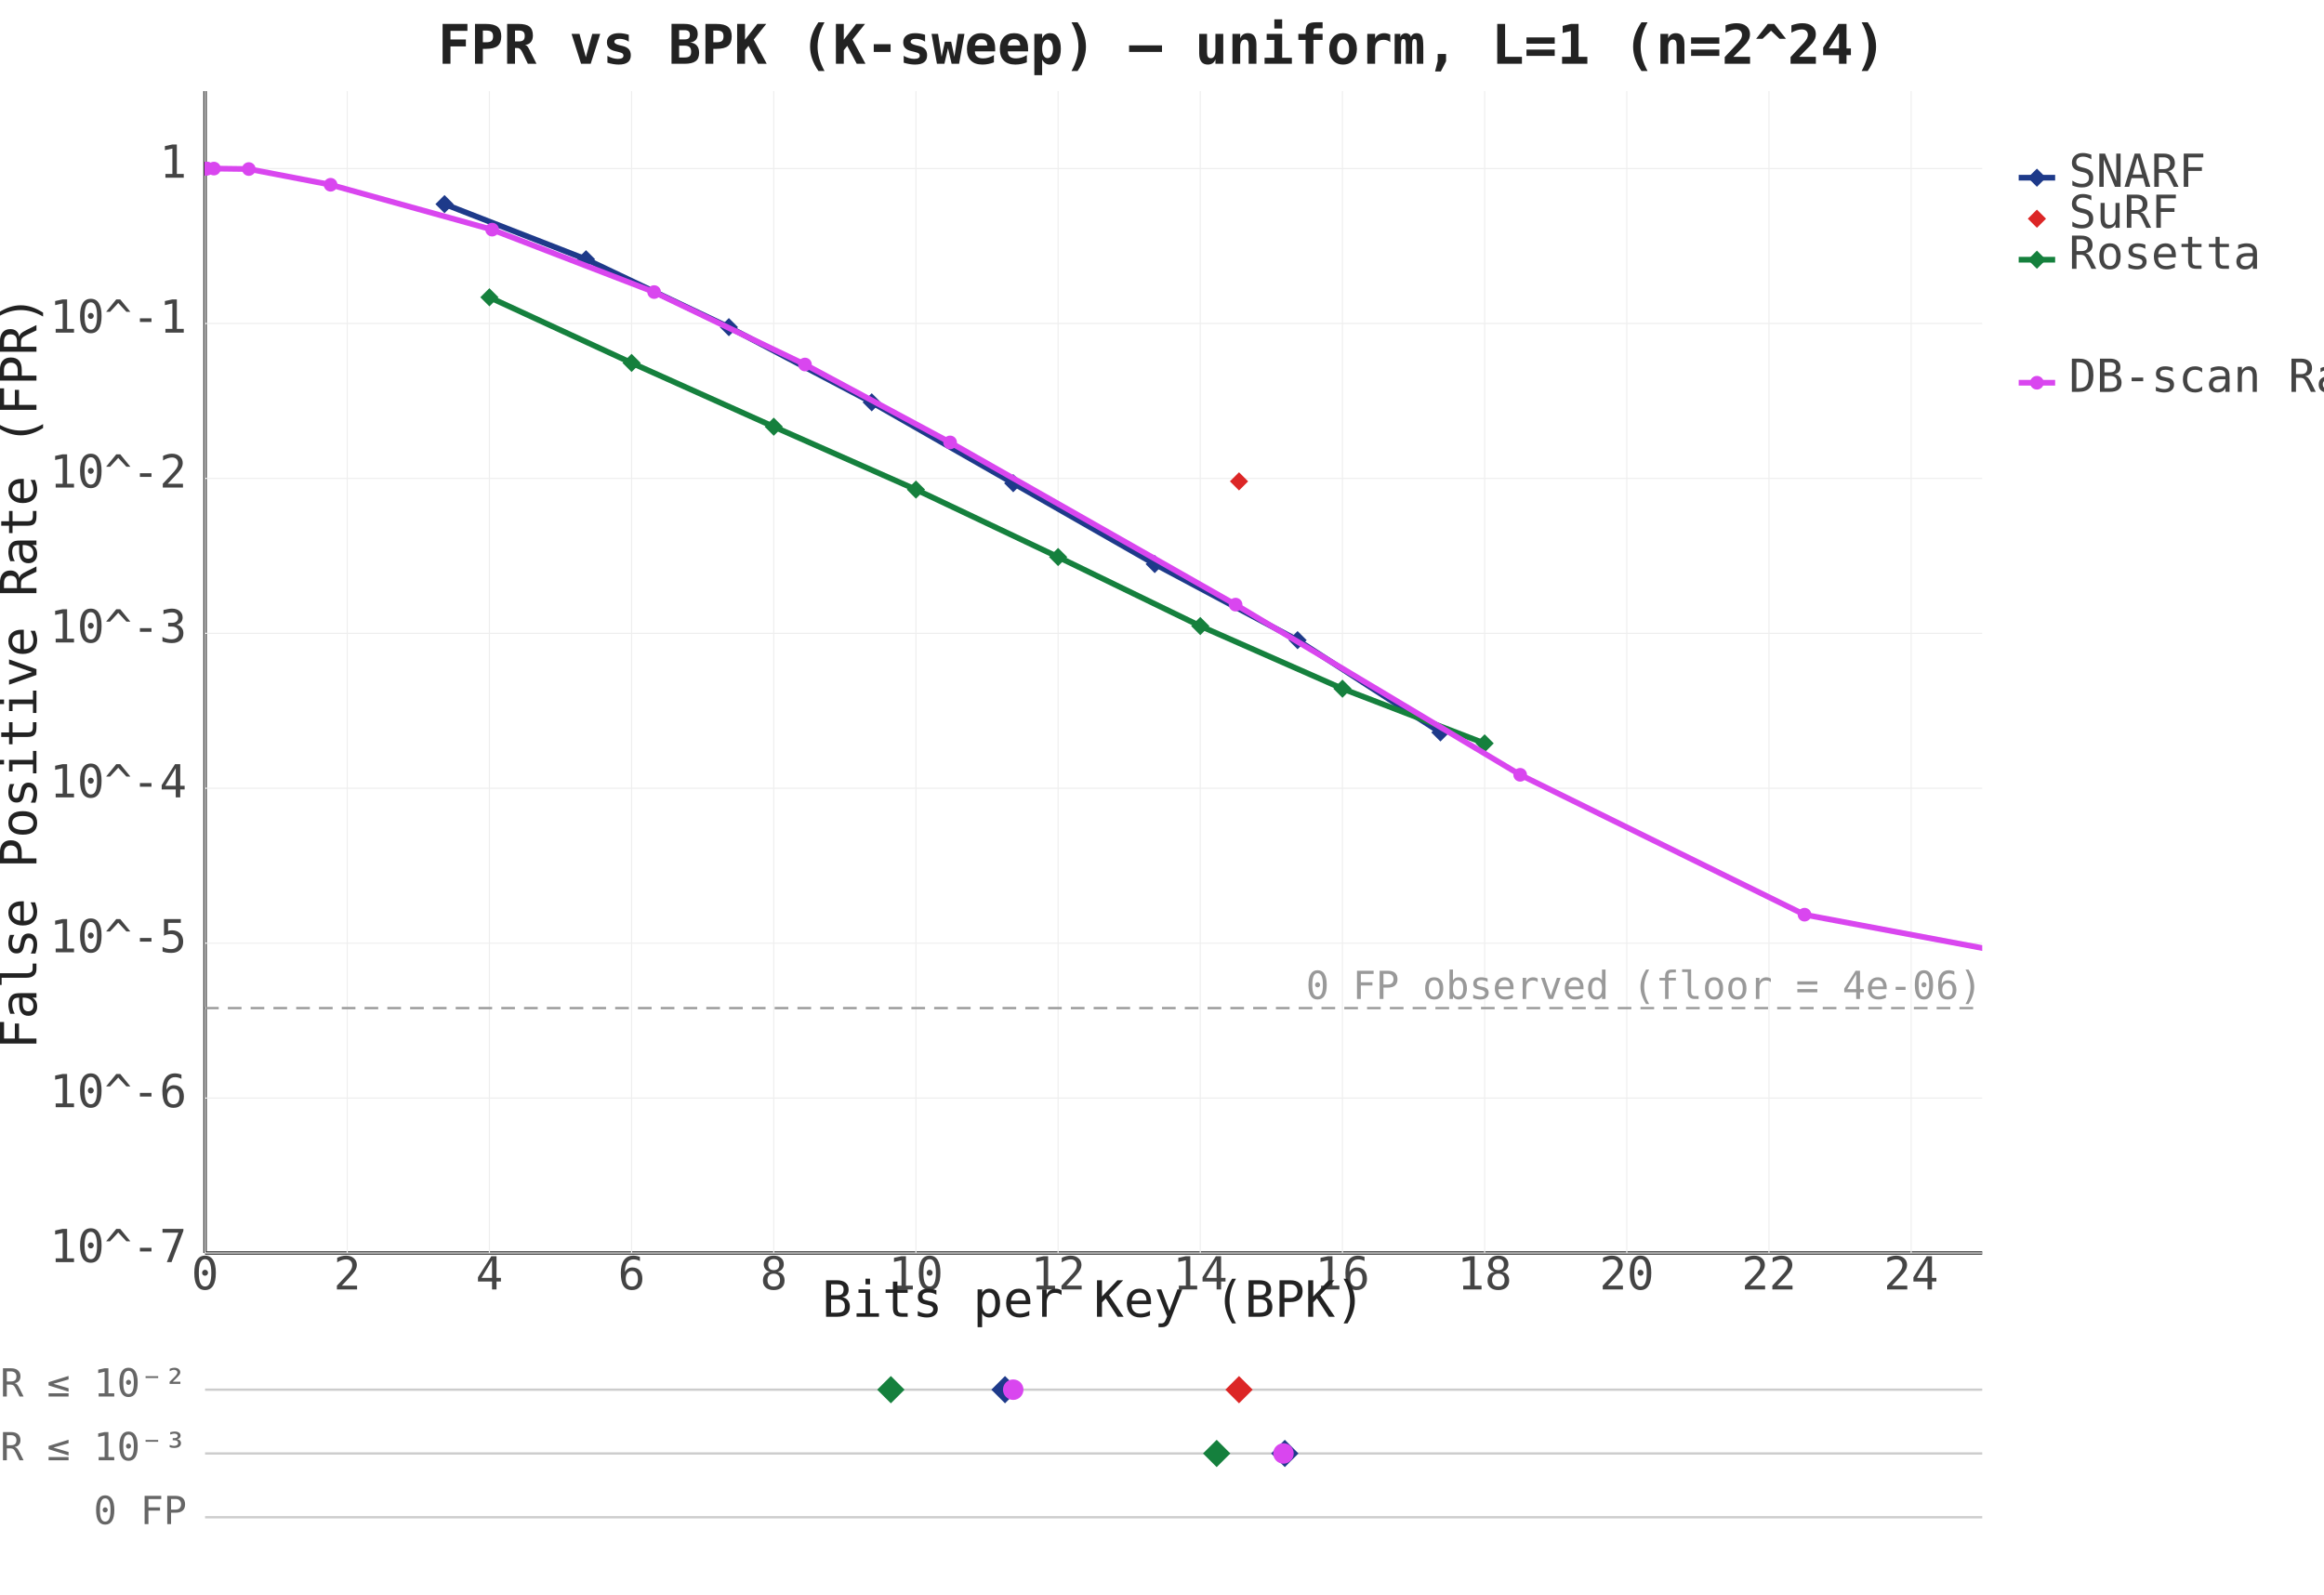
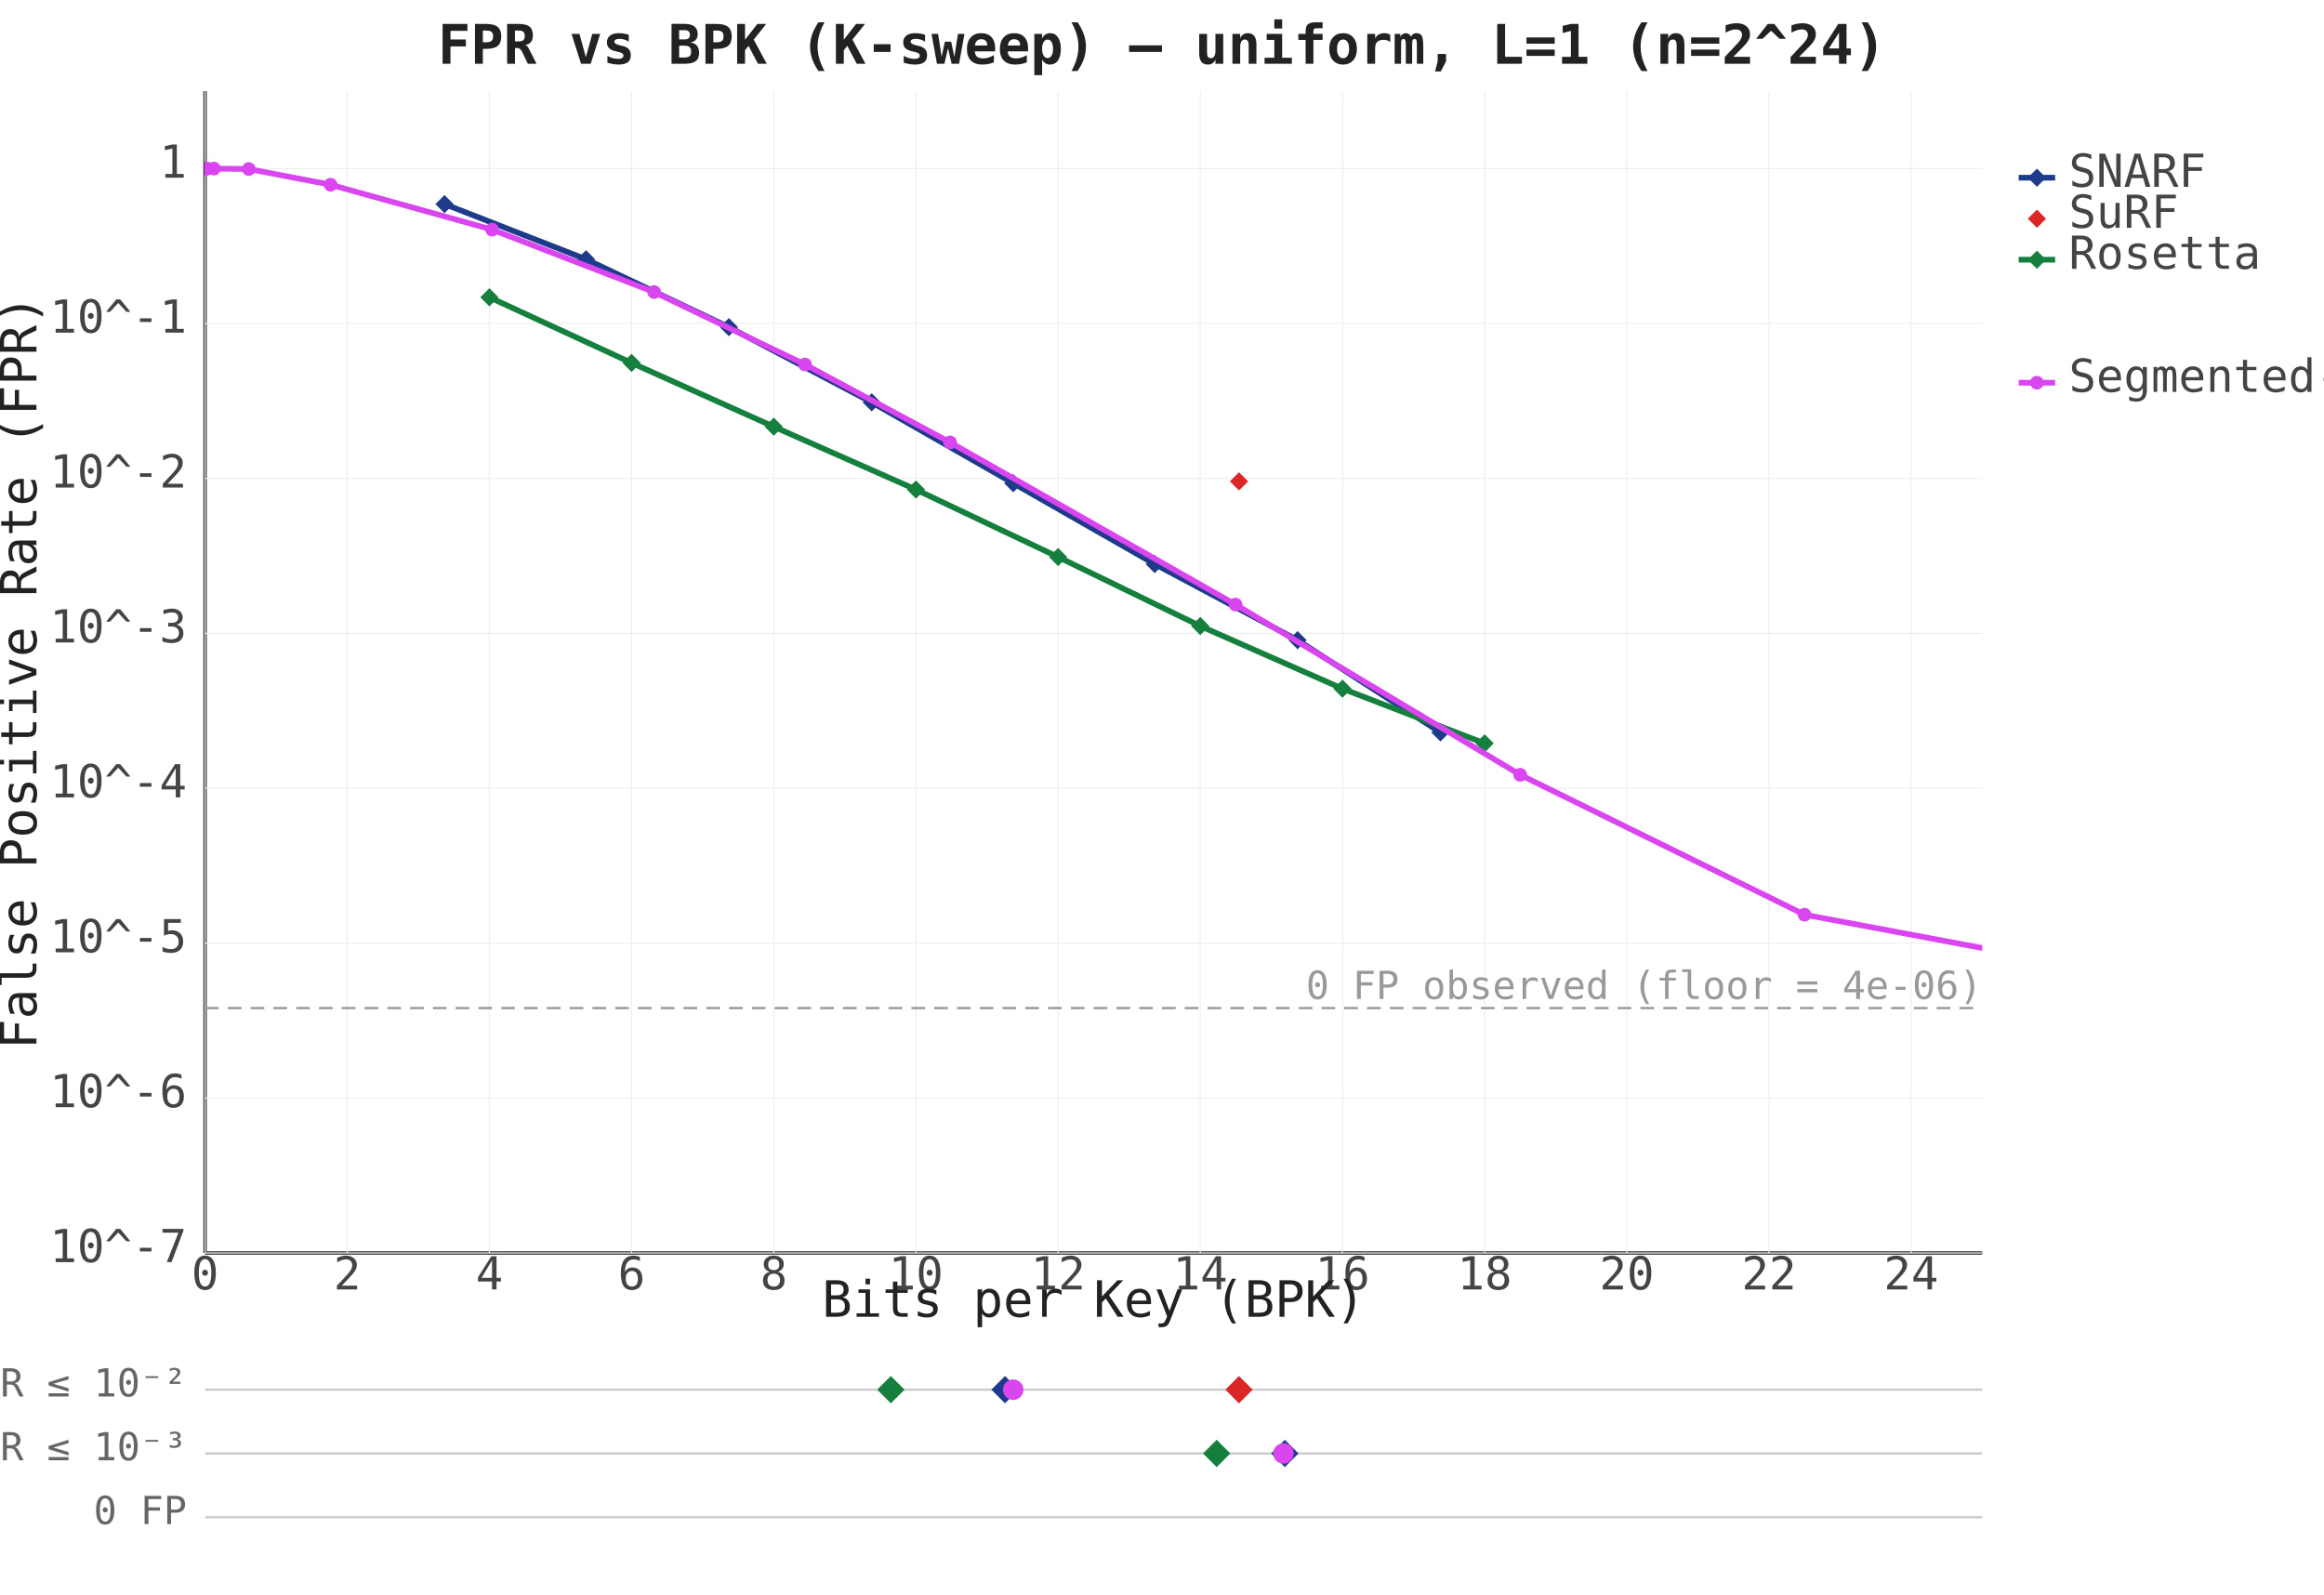
<svg xmlns="http://www.w3.org/2000/svg" width="1020" height="700" viewBox="0 0 1020 700">
  <defs>
    <clipPath id="plot-region">
      <rect x="90.0" y="40.0" width="780.0" height="510.0" />
    </clipPath>
  </defs>
  <style>text{font-family:Menlo,Monaco,monospace;font-size:22px;fill:#222} .axis{stroke:#333;stroke-width:1.5} .grid{stroke:#eee;stroke-width:0.5} .label{font-size:20px;fill:#444}</style>
  <text x="510" y="28" text-anchor="middle" style="font-size:24px;font-weight:bold">FPR vs BPK (K-sweep) — uniform, L=1 (n=2^24)</text>
  <line class="axis" x1="90.0" y1="550.0" x2="870.0" y2="550.0" />
  <line class="axis" x1="90.0" y1="40.0" x2="90.0" y2="550.0" />
  <line class="grid" x1="90.0" y1="550.0" x2="870.0" y2="550.0" />
  <text class="label" x="82.0" y="554.0" text-anchor="end">10^-7</text>
  <line class="grid" x1="90.0" y1="482.0" x2="870.0" y2="482.0" />
  <text class="label" x="82.0" y="486.0" text-anchor="end">10^-6</text>
  <line class="grid" x1="90.0" y1="414.0" x2="870.0" y2="414.0" />
  <text class="label" x="82.0" y="418.0" text-anchor="end">10^-5</text>
  <line class="grid" x1="90.0" y1="346.0" x2="870.0" y2="346.0" />
  <text class="label" x="82.0" y="350.0" text-anchor="end">10^-4</text>
  <line class="grid" x1="90.0" y1="278.0" x2="870.0" y2="278.0" />
  <text class="label" x="82.0" y="282.0" text-anchor="end">10^-3</text>
  <line class="grid" x1="90.0" y1="210.0" x2="870.0" y2="210.0" />
  <text class="label" x="82.0" y="214.0" text-anchor="end">10^-2</text>
  <line class="grid" x1="90.0" y1="142.0" x2="870.0" y2="142.0" />
  <text class="label" x="82.0" y="146.0" text-anchor="end">10^-1</text>
  <line class="grid" x1="90.0" y1="74.0" x2="870.0" y2="74.0" />
  <text class="label" x="82.0" y="78.0" text-anchor="end">1</text>
  <line class="grid" x1="90.0" y1="40.0" x2="90.0" y2="550.0" />
  <text class="label" x="90.0" y="566.0" text-anchor="middle">0</text>
  <line class="grid" x1="152.4" y1="40.0" x2="152.4" y2="550.0" />
  <text class="label" x="152.4" y="566.0" text-anchor="middle">2</text>
  <line class="grid" x1="214.8" y1="40.0" x2="214.8" y2="550.0" />
  <text class="label" x="214.8" y="566.0" text-anchor="middle">4</text>
  <line class="grid" x1="277.2" y1="40.0" x2="277.2" y2="550.0" />
  <text class="label" x="277.2" y="566.0" text-anchor="middle">6</text>
  <line class="grid" x1="339.6" y1="40.0" x2="339.6" y2="550.0" />
  <text class="label" x="339.6" y="566.0" text-anchor="middle">8</text>
  <line class="grid" x1="402.0" y1="40.0" x2="402.0" y2="550.0" />
  <text class="label" x="402.0" y="566.0" text-anchor="middle">10</text>
  <line class="grid" x1="464.4" y1="40.0" x2="464.4" y2="550.0" />
  <text class="label" x="464.4" y="566.0" text-anchor="middle">12</text>
  <line class="grid" x1="526.8" y1="40.0" x2="526.8" y2="550.0" />
  <text class="label" x="526.8" y="566.0" text-anchor="middle">14</text>
  <line class="grid" x1="589.2" y1="40.0" x2="589.2" y2="550.0" />
  <text class="label" x="589.2" y="566.0" text-anchor="middle">16</text>
  <line class="grid" x1="651.6" y1="40.0" x2="651.6" y2="550.0" />
  <text class="label" x="651.6" y="566.0" text-anchor="middle">18</text>
  <line class="grid" x1="714.0" y1="40.0" x2="714.0" y2="550.0" />
  <text class="label" x="714.0" y="566.0" text-anchor="middle">20</text>
  <line class="grid" x1="776.4" y1="40.0" x2="776.4" y2="550.0" />
  <text class="label" x="776.4" y="566.0" text-anchor="middle">22</text>
  <line class="grid" x1="838.8" y1="40.0" x2="838.8" y2="550.0" />
  <text class="label" x="838.8" y="566.0" text-anchor="middle">24</text>
  <line x1="90.0" y1="442.5" x2="870.0" y2="442.5" stroke="#999" stroke-width="1" stroke-dasharray="6,4" />
  <text x="870.0" y="438.5" text-anchor="end" style="font-size:17px;fill:#999">0 FP observed (floor = 4e-06)</text>
  <g clip-path="url(#plot-region)">
    <polyline fill="none" stroke="#1e3a8a" stroke-width="2.5" points="195.1,89.6 257.2,113.8 319.9,143.6 382.6,176.6 444.7,212.1 506.8,247.6 569.5,281.0 632.2,321.5" />
    <polygon points="195.1,85.6 199.1,89.6 195.1,93.6 191.1,89.6" fill="#1e3a8a" />
    <polygon points="257.2,109.8 261.2,113.8 257.2,117.8 253.2,113.8" fill="#1e3a8a" />
    <polygon points="319.9,139.6 323.9,143.6 319.9,147.6 315.9,143.6" fill="#1e3a8a" />
    <polygon points="382.6,172.6 386.6,176.6 382.6,180.6 378.6,176.6" fill="#1e3a8a" />
    <polygon points="444.7,208.1 448.7,212.1 444.7,216.1 440.7,212.1" fill="#1e3a8a" />
    <polygon points="506.8,243.6 510.8,247.6 506.8,251.6 502.8,247.6" fill="#1e3a8a" />
    <polygon points="569.5,277.0 573.5,281.0 569.5,285.0 565.5,281.0" fill="#1e3a8a" />
    <polygon points="632.2,317.5 636.2,321.5 632.2,325.5 628.2,321.5" fill="#1e3a8a" />
    <polygon points="543.8,207.3 547.8,211.3 543.8,215.3 539.8,211.3" fill="#dc2626" />
    <polygon points="1426.1,128.9 1430.1,132.9 1426.1,136.9 1422.1,132.9" fill="#dc2626" />
    <polygon points="1426.1,288.8 1430.1,292.8 1426.1,296.8 1422.1,292.8" fill="#dc2626" />
    <polygon points="1550.9,128.9 1554.9,132.9 1550.9,136.9 1546.9,132.9" fill="#dc2626" />
    <polygon points="1550.9,367.6 1554.9,371.6 1550.9,375.6 1546.9,371.6" fill="#dc2626" />
    <polygon points="1675.7,128.9 1679.7,132.9 1675.7,136.9 1671.7,132.9" fill="#dc2626" />
    <polygon points="1675.7,418.0 1679.7,422.0 1675.7,426.0 1671.7,422.0" fill="#dc2626" />
    <polyline fill="none" stroke="#15803d" stroke-width="2.5" points="214.8,130.5 277.2,159.3 339.6,187.3 402.0,214.9 464.4,244.5 526.8,274.8 589.2,302.3 651.6,326.3" />
    <polygon points="214.8,126.5 218.8,130.5 214.8,134.5 210.8,130.5" fill="#15803d" />
    <polygon points="277.2,155.3 281.2,159.3 277.2,163.3 273.2,159.3" fill="#15803d" />
    <polygon points="339.6,183.3 343.6,187.3 339.6,191.3 335.6,187.3" fill="#15803d" />
    <polygon points="402.0,210.9 406.0,214.9 402.0,218.9 398.0,214.9" fill="#15803d" />
    <polygon points="464.4,240.5 468.4,244.5 464.4,248.5 460.4,244.5" fill="#15803d" />
    <polygon points="526.8,270.8 530.8,274.8 526.8,278.8 522.8,274.8" fill="#15803d" />
    <polygon points="589.2,298.3 593.2,302.3 589.2,306.3 585.2,302.3" fill="#15803d" />
    <polygon points="651.6,322.3 655.6,326.3 651.6,330.3 647.6,326.3" fill="#15803d" />
    <polyline fill="none" stroke="#d946ef" stroke-width="2.5" points="90.0,74.0 90.0,74.0 90.0,74.0 90.0,74.0 90.0,74.0 90.1,74.0 90.2,74.0 91.0,74.0 93.9,74.0 109.2,74.2 145.1,81.1 216.0,100.8 287.1,128.2 353.3,160.0 417.0,194.2 542.3,265.4 667.2,340.1 792.0,401.5 901.2,422.0" />
    <circle cx="90.0" cy="74.0" r="3" fill="#d946ef" />
    <circle cx="90.0" cy="74.0" r="3" fill="#d946ef" />
    <circle cx="90.0" cy="74.0" r="3" fill="#d946ef" />
    <circle cx="90.0" cy="74.0" r="3" fill="#d946ef" />
    <circle cx="90.0" cy="74.0" r="3" fill="#d946ef" />
    <circle cx="90.1" cy="74.0" r="3" fill="#d946ef" />
    <circle cx="90.2" cy="74.0" r="3" fill="#d946ef" />
    <circle cx="91.0" cy="74.0" r="3" fill="#d946ef" />
    <circle cx="93.9" cy="74.0" r="3" fill="#d946ef" />
    <circle cx="109.2" cy="74.2" r="3" fill="#d946ef" />
    <circle cx="145.1" cy="81.1" r="3" fill="#d946ef" />
    <circle cx="216.0" cy="100.8" r="3" fill="#d946ef" />
    <circle cx="287.1" cy="128.2" r="3" fill="#d946ef" />
    <circle cx="353.3" cy="160.0" r="3" fill="#d946ef" />
    <circle cx="417.0" cy="194.2" r="3" fill="#d946ef" />
    <circle cx="542.3" cy="265.4" r="3" fill="#d946ef" />
    <circle cx="667.2" cy="340.1" r="3" fill="#d946ef" />
    <circle cx="792.0" cy="401.5" r="3" fill="#d946ef" />
    <circle cx="901.2" cy="422.0" r="3" fill="#d946ef" />
  </g>
  <line x1="886" y1="78" x2="902" y2="78" stroke="#1e3a8a" stroke-width="2.5" />
  <polygon points="894.0,74.0 898.0,78.0 894.0,82.0 890.0,78.0" fill="#1e3a8a" />
  <text class="label" x="908" y="82">SNARF</text>
  <polygon points="894.0,92.0 898.0,96.0 894.0,100.0 890.0,96.0" fill="#dc2626" />
  <text class="label" x="908" y="100">SuRF</text>
  <line x1="886" y1="114" x2="902" y2="114" stroke="#15803d" stroke-width="2.5" />
  <polygon points="894.0,110.0 898.0,114.0 894.0,118.0 890.0,114.0" fill="#15803d" />
  <text class="label" x="908" y="118">Rosetta</text>
  <line x1="886" y1="168" x2="902" y2="168" stroke="#d946ef" stroke-width="2.5" />
  <circle cx="894.0" cy="168.0" r="3" fill="#d946ef" />
-   <text class="label" x="908" y="172">DB-scan Range Filter</text>
+   <text class="label" x="908" y="172">Segmented-ARE</text>
  <text x="480" y="578" text-anchor="middle">Bits per Key (BPK)</text>
  <text transform="translate(16,295) rotate(-90)" text-anchor="middle">False Positive Rate (FPR)</text>
  <line x1="90.0" y1="610.0" x2="870.0" y2="610.0" stroke="#ccc" stroke-width="1" />
  <text x="82.0" y="613.0" text-anchor="end" style="font-size:17px;fill:#666">FPR ≤ 10⁻²</text>
  <g transform="translate(441.1,610.0) scale(1.5) translate(-441.1,-610.0)">
    <polygon points="441.1,606.0 445.1,610.0 441.1,614.0 437.1,610.0" fill="#1e3a8a" />
  </g>
  <g transform="translate(543.8,610.0) scale(1.5) translate(-543.8,-610.0)">
    <polygon points="543.8,606.0 547.8,610.0 543.8,614.0 539.8,610.0" fill="#dc2626" />
  </g>
  <g transform="translate(391.0,610.0) scale(1.5) translate(-391.0,-610.0)">
    <polygon points="391.0,606.0 395.0,610.0 391.0,614.0 387.0,610.0" fill="#15803d" />
  </g>
  <g transform="translate(444.7,610.0) scale(1.5) translate(-444.7,-610.0)">
    <circle cx="444.7" cy="610.0" r="3" fill="#d946ef" />
  </g>
  <line x1="90.0" y1="638.0" x2="870.0" y2="638.0" stroke="#ccc" stroke-width="1" />
  <text x="82.0" y="641.0" text-anchor="end" style="font-size:17px;fill:#666">FPR ≤ 10⁻³</text>
  <g transform="translate(563.9,638.0) scale(1.5) translate(-563.9,-638.0)">
    <polygon points="563.9,634.0 567.9,638.0 563.9,642.0 559.9,638.0" fill="#1e3a8a" />
  </g>
  <g transform="translate(534.0,638.0) scale(1.5) translate(-534.0,-638.0)">
    <polygon points="534.0,634.0 538.0,638.0 534.0,642.0 530.0,638.0" fill="#15803d" />
  </g>
  <g transform="translate(563.3,638.0) scale(1.5) translate(-563.3,-638.0)">
    <circle cx="563.3" cy="638.0" r="3" fill="#d946ef" />
  </g>
  <line x1="90.0" y1="666.0" x2="870.0" y2="666.0" stroke="#ccc" stroke-width="1" />
  <text x="82.0" y="669.0" text-anchor="end" style="font-size:17px;fill:#666">0 FP</text>
</svg>
